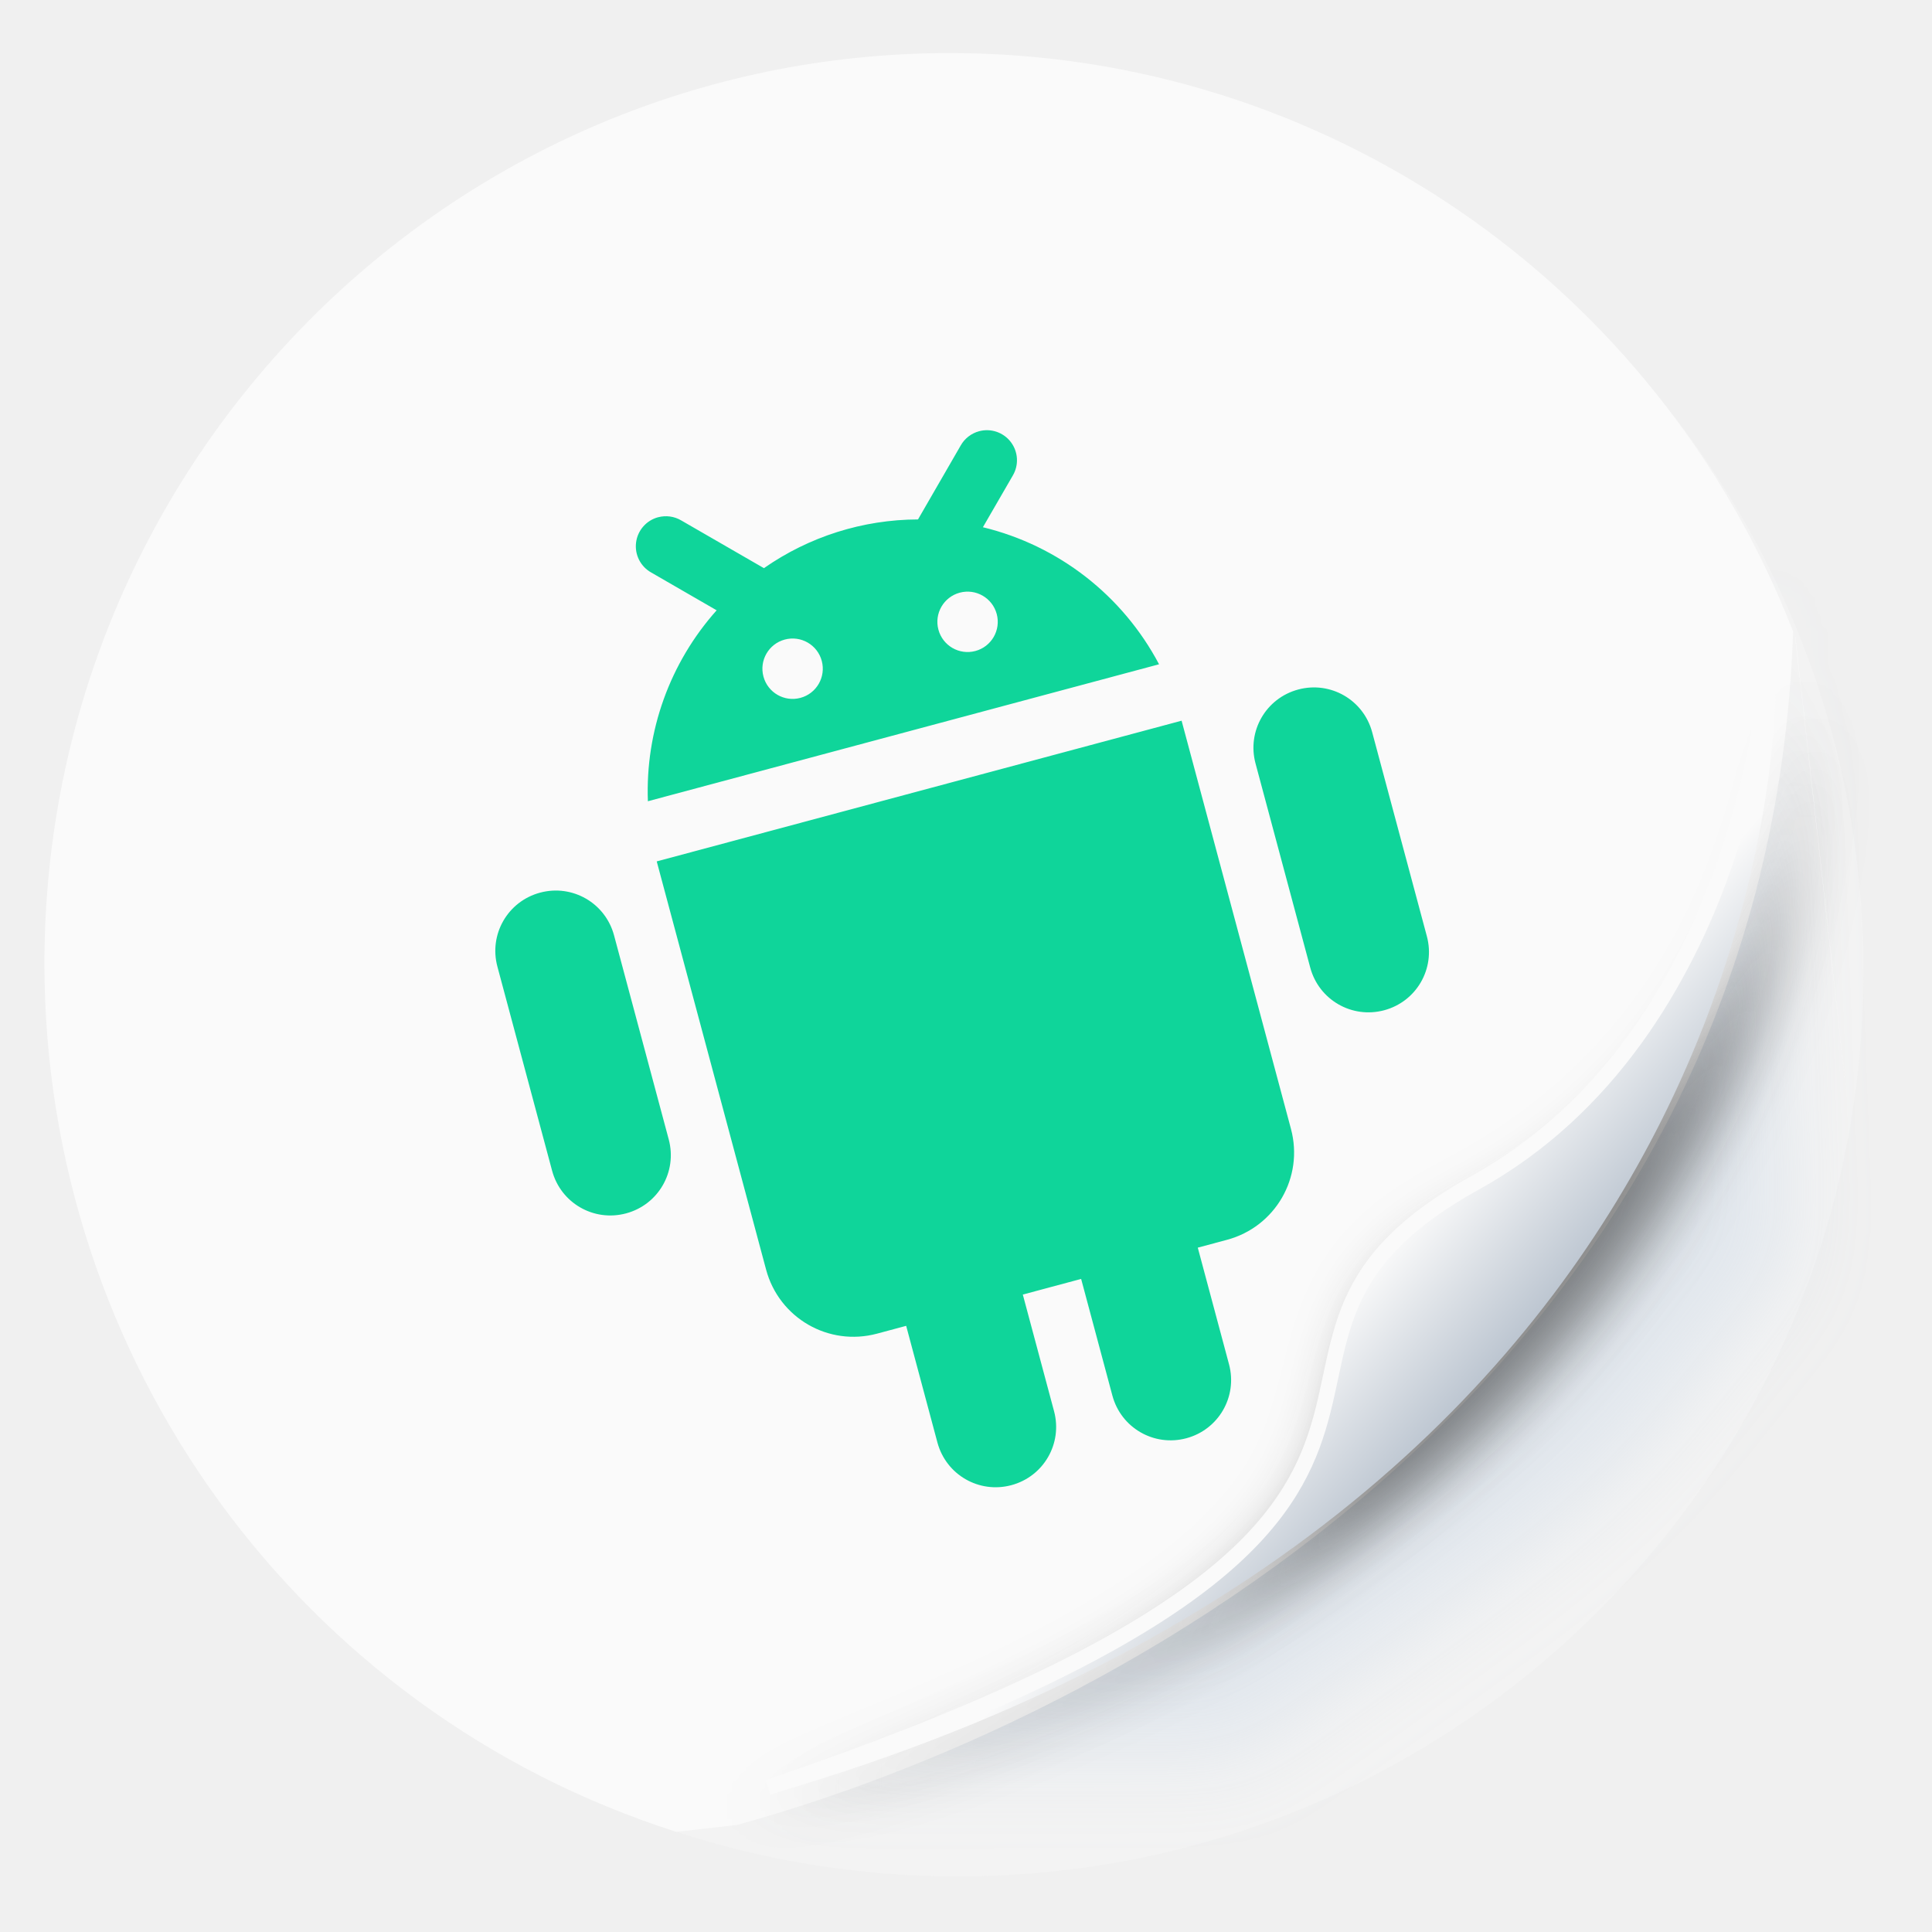
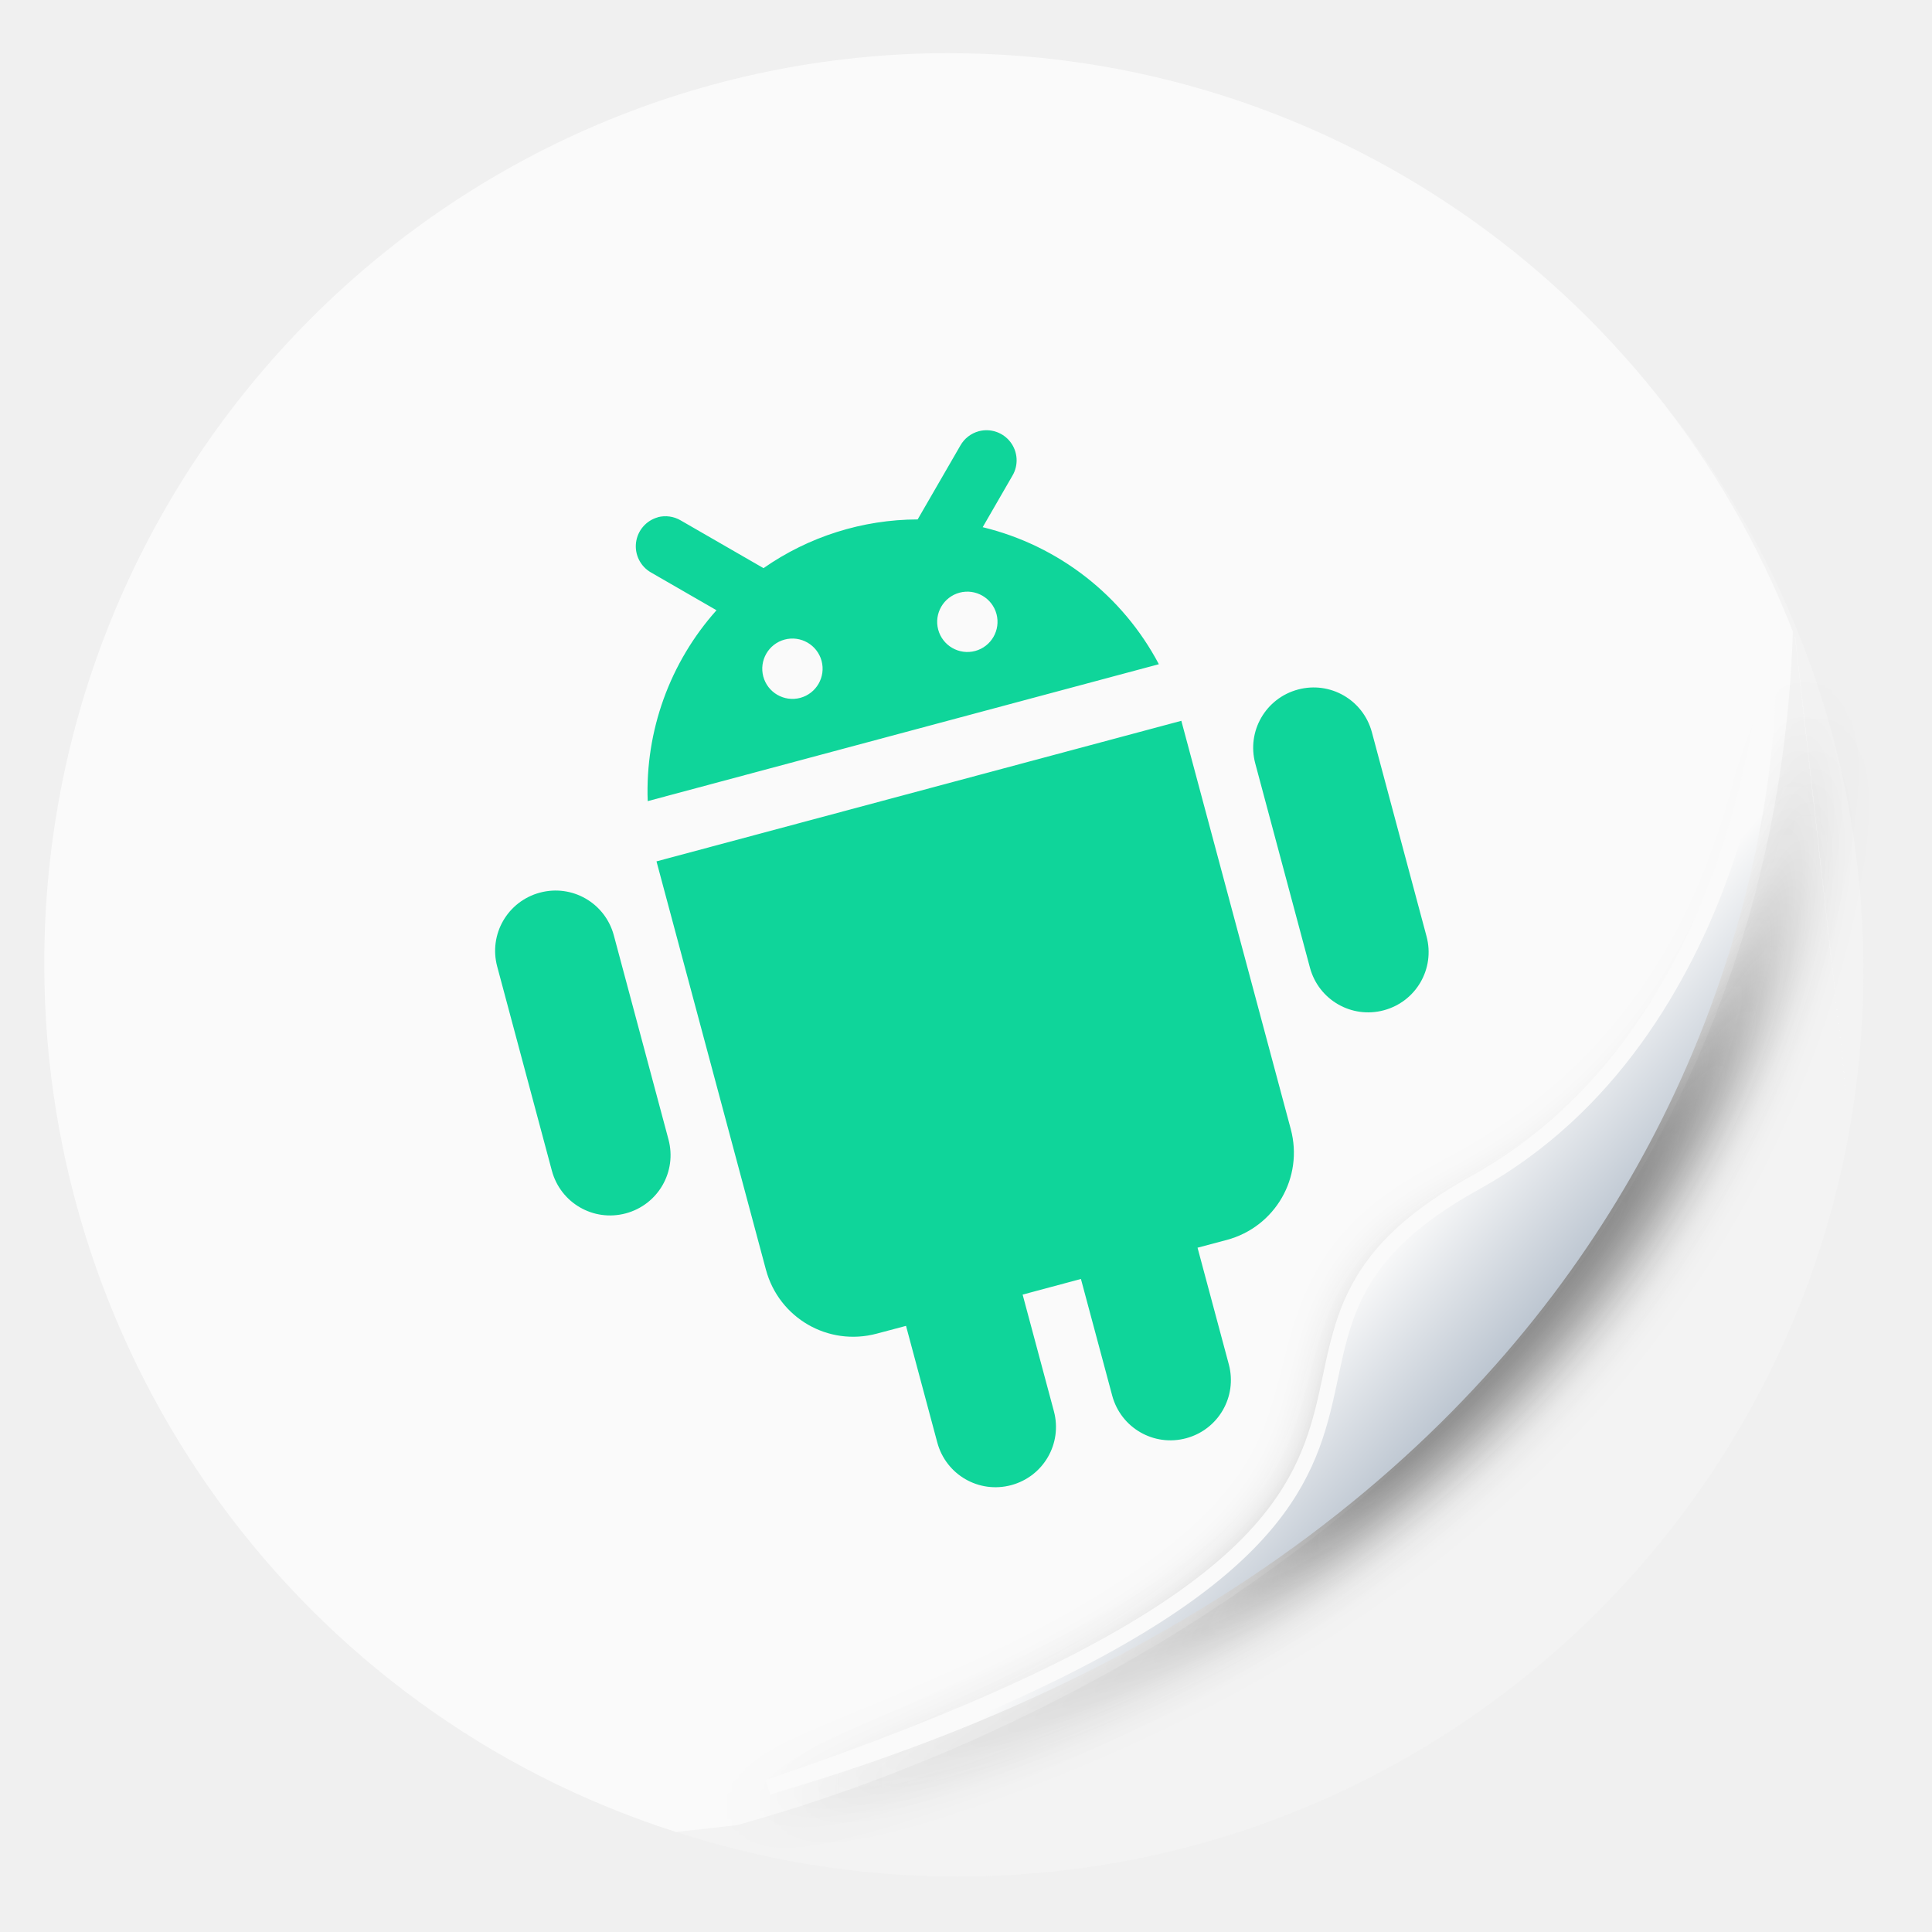
- <svg xmlns="http://www.w3.org/2000/svg" width="64" height="64" version="1.1">
+ <svg xmlns="http://www.w3.org/2000/svg" width="64" height="64" version="1.1" viewBox="0 0 16.933 16.933">
  <defs>
-     <style type="text/css" />
-     <style type="text/css" />
-     <style type="text/css" />
-     <style type="text/css" />
-     <style type="text/css" />
-     <style type="text/css" />
-     <style type="text/css" />
-     <filter id="filter1066-3" x="-.064" y="-.057" width="1.128" height="1.113" color-interpolation-filters="sRGB">
+     <filter id="filter1066-3-1" x="-.064" y="-.057" width="1.128" height="1.113" color-interpolation-filters="sRGB">
      <feGaussianBlur stdDeviation="0.227" />
    </filter>
-     <linearGradient id="linearGradient1040" x1="80.368" x2="82.141" y1="13.177" y2="14.704" gradientTransform="matrix(3.8684 0 0 3.8684 -386.29 -10.375)" gradientUnits="userSpaceOnUse">
+     <linearGradient id="linearGradient1040-2" x1="80.368" x2="82.141" y1="13.177" y2="14.704" gradientTransform="matrix(1.0235 0 0 1.0235 -72.564 -.93827)" gradientUnits="userSpaceOnUse">
      <stop stop-color="#fafafa" offset="0" />
      <stop stop-color="#90a0b3" offset="1" />
    </linearGradient>
-     <filter id="filter1272" x="-.096" y="-.096" width="1.192" height="1.192" color-interpolation-filters="sRGB">
-       <feGaussianBlur stdDeviation="0.398" />
-     </filter>
  </defs>
-   <g transform="translate(121 1.1499)">
-     <circle cx="-89.271" cy="31.007" r="30" color="#000000" fill="#f3f3f3" />
-     <path transform="matrix(3.3629 0 0 3.6782 -256.4 -17.936)" d="m57.641 9.825c0.816 3.562-6.407 9.597-9.879 10.551l4.69-0.01c4.098-2.626 3.512-2.28 5.435-4.446z" fill="#9cb8d7" filter="url(#filter1272)" opacity=".2" />
-     <path d="m-89.528 0.608a30 30.173 0 0 0-30 30.174 30 30.173 0 0 0 20.932 28.75l2.014-0.228c14.201-3.929 34.19-16.084 34.981-39.535a30 30.173 0 0 0-27.926-19.161zm27.994 19.342 1.684 14.985a30 30.173 0 0 0 0.002-0.008l-1.68-14.959a30 30.173 0 0 0-0.006-0.018z" color="#000000" fill="#fafafa" stroke-width="1.003" />
-     <path transform="matrix(4.1561 0 0 3.9009 -301.46 -16.98)" d="m57.818 9.829s0.054 3.078-2.664 4.541c-2.245 1.208 0.939 2.689-5.86 5.099 8.851-2.575 8.524-9.64 8.524-9.64z" fill="#141414" filter="url(#filter1066-3)" opacity=".3" />
-     <path transform="matrix(4.0385 0 0 3.7631 -294.27 -14.438)" d="m57.818 9.829s0.054 3.078-2.664 4.541c-2.245 1.208 0.939 2.689-5.86 5.099 8.851-2.575 8.524-9.64 8.524-9.64z" fill="#141414" filter="url(#filter1066-3)" opacity=".3" />
-     <path d="m-62.447 20.979s0.207 11.908-10.304 17.566c-8.684 4.675 3.631 10.402-22.669 19.725 34.237-9.96 33.244-37.154 33.244-37.154z" fill="url(#linearGradient1040)" stroke-width="3.868" />
-     <path d="m-62.447 20.979s-0.73 12.1-9.694 17.056c-10.313 5.702 3.754 10.798-23.416 20.025" fill="none" stroke="#fafafa" stroke-width=".512" />
-     <path d="m-61.532 19.95 1.684 14.984a30 30.173 0 0 0 2e-3 -0.008l-1.68-14.959a30 30.173 0 0 0-0.004-0.018h-2e-3z" color="#000000" fill="#fafafa" stroke-width="1.003" />
-     <path d="m-61.532 19.949 1.684 14.985a30 30.173 0 0 0 0.002-0.008l-1.68-14.959a30 30.173 0 0 0-0.006-0.018z" color="#000000" fill="#fafafa" stroke-width="1.003" />
-   </g>
-   <g transform="matrix(3.7796 0 0 3.7796 86.509 6.5083)" fill="#5e4aa6" stroke-width=".265">
-     <g transform="translate(-.0272 .0065001)">
-       <circle cx="-330.35" cy="-328.38" r="0" />
-       <circle cx="-312.11" cy="-326.25" r="0" />
-       <circle cx="-306.02" cy="-333.07" r="0" />
-       <circle cx="-308.84" cy="-326.01" r="0" />
-     </g>
-     <g transform="translate(-.0272 .0065001)">
-       <circle cx="-330.35" cy="-328.38" r="0" />
-       <circle cx="-312.11" cy="-326.25" r="0" />
-       <circle cx="-306.02" cy="-333.07" r="0" />
-       <circle cx="-308.84" cy="-326.01" r="0" />
-     </g>
-     <g transform="translate(-.02705 .0064503)">
-       <circle cx="-330.35" cy="-328.38" r="0" />
-       <circle cx="-312.11" cy="-326.25" r="0" />
-       <circle cx="-306.02" cy="-333.07" r="0" />
-       <circle cx="-308.84" cy="-326.01" r="0" />
-     </g>
-   </g>
-   <style type="text/css">.st0{opacity:0.15;fill:#45413C;}
- 	.st1{fill:#FFE500;}
- 	.st2{fill:#EBCB00;}
- 	.st3{fill:none;stroke:#45413C;stroke-linecap:round;stroke-linejoin:round;stroke-miterlimit:10;}
- 	.st4{fill:#FFAA54;}
- 	.st5{fill:#FF8A14;}
- 	.st6{fill:#FFB0CA;stroke:#45413C;stroke-linecap:round;stroke-linejoin:round;stroke-miterlimit:10;}
- 	.st7{fill:#FF87AF;stroke:#45413C;stroke-linecap:round;stroke-linejoin:round;stroke-miterlimit:10;}
- 	.st8{fill:#FFCC99;}
- 	.st9{fill:#FFFFFF;}
- 	.st10{fill:#F0F0F0;}
- 	.st11{fill:#BF8256;}
- 	.st12{fill:#915E3A;}
- 	.st13{fill:#DEA47A;}
- 	.st14{fill:#F0D5A8;}
- 	.st15{fill:#DEBB7E;}
- 	.st16{fill:#F7E5C6;}
- 	.st17{fill:#FF8A14;stroke:#45413C;stroke-linecap:round;stroke-linejoin:round;stroke-miterlimit:10;}
- 	.st18{fill:#FFF5E3;}
- 	.st19{fill:#FFF48C;}
- 	.st20{fill:#FFFACF;}
- 	.st21{fill:#FFFCE5;}
- 	.st22{fill:#FF87AF;}
- 	.st23{fill:#FFB0CA;}
- 	.st24{fill:#FFE500;stroke:#45413C;stroke-linecap:round;stroke-linejoin:round;stroke-miterlimit:10;}
- 	.st25{fill:#9CEB60;stroke:#45413C;stroke-linecap:round;stroke-linejoin:round;stroke-miterlimit:10;}
- 	.st26{fill:#FFFACF;stroke:#45413C;stroke-linecap:round;stroke-linejoin:round;stroke-miterlimit:10;}
- 	.st27{fill:#00F5BC;stroke:#45413C;stroke-linecap:round;stroke-linejoin:round;stroke-miterlimit:10;}
- 	.st28{fill:#BF8256;stroke:#45413C;stroke-linecap:round;stroke-linejoin:round;stroke-miterlimit:10;}
- 	.st29{fill:#FFE3CF;stroke:#45413C;stroke-linecap:round;stroke-linejoin:round;stroke-miterlimit:10;}
- 	.st30{fill:#FF6242;}
- 	.st31{fill:#FF866E;}
- 	.st32{fill:none;stroke:#E04122;stroke-linecap:round;stroke-linejoin:round;stroke-miterlimit:10;}
- 	.st33{fill:#FFFEF2;stroke:#45413C;stroke-linecap:round;stroke-linejoin:round;stroke-miterlimit:10;}
- 	.st34{fill:#FF6242;stroke:#45413C;stroke-linecap:round;stroke-linejoin:round;stroke-miterlimit:10;}
- 	.st35{fill:#FFA694;}
- 	.st36{fill:#FFFFFF;stroke:#45413C;stroke-linecap:round;stroke-linejoin:round;stroke-miterlimit:10;}
- 	.st37{fill:#FFFEF2;}
- 	.st38{fill:#FF6196;}
- 	.st39{fill:#B89558;}
- 	.st40{fill:none;stroke:#915E3A;stroke-linecap:round;stroke-linejoin:round;stroke-miterlimit:10;}
- 	.st41{fill:#DEBB7E;stroke:#45413C;stroke-linecap:round;stroke-linejoin:round;stroke-miterlimit:10;}
- 	.st42{fill:#6DD627;stroke:#45413C;stroke-linecap:round;stroke-linejoin:round;stroke-miterlimit:10;}
- 	.st43{fill:#E5F8FF;}
- 	.st44{fill:#E8F4FA;}
- 	.st45{fill:#E8F4FA;stroke:#45413C;stroke-linecap:round;stroke-linejoin:round;stroke-miterlimit:10;}
- 	.st46{fill:#FFCCDD;}
- 	.st47{fill:#E5F8FF;stroke:#45413C;stroke-linecap:round;stroke-linejoin:round;stroke-miterlimit:10;}
- 	.st48{fill:#00B8F0;stroke:#45413C;stroke-linecap:round;stroke-linejoin:round;stroke-miterlimit:10;}
- 	.st49{fill:#00B8F0;}
- 	.st50{fill:#4ACFFF;}
- 	.st51{fill:#E04122;}
- 	.st52{fill:#E04122;stroke:#45413C;stroke-linecap:round;stroke-linejoin:round;stroke-miterlimit:10;}
- 	.st53{fill:#87898C;}
- 	.st54{fill:#BDBEC0;}
- 	.st55{fill:#656769;}
- 	.st56{fill:#525252;}
- 	.st57{fill:#FFF48C;stroke:#45413C;stroke-linecap:round;stroke-linejoin:round;stroke-miterlimit:10;}
- 	.st58{fill:#6DD627;}
- 	.st59{fill:#EB6D00;}
- 	.st60{fill:#46B000;}
- 	.st61{fill:#80DDFF;}
- 	.st62{fill:#DAEDF7;}
- 	.st63{fill:#BF8DF2;stroke:#45413C;stroke-linecap:round;stroke-linejoin:round;stroke-miterlimit:10;}
- 	.st64{fill:#9F5AE5;stroke:#45413C;stroke-linecap:round;stroke-linejoin:round;stroke-miterlimit:10;}
- 	.st65{fill:#C8FFA1;}
- 	.st66{fill:#E4FFD1;}
- 	.st67{fill:#9CEB60;}
- 	.st68{fill:#E5FEFF;}
- 	.st69{fill:#B8ECFF;}
- 	.st70{fill:#E0E0E0;stroke:#45413C;stroke-linecap:round;stroke-linejoin:round;stroke-miterlimit:10;}
- 	.st71{fill:#E0E0E0;}
- 	.st72{fill:none;stroke:#4F4B45;stroke-linejoin:round;stroke-miterlimit:10;}
- 	.st73{fill:none;stroke:#4F4B45;stroke-linecap:round;stroke-linejoin:round;stroke-miterlimit:10;}
- 	.st74{fill:#E0366F;stroke:#45413C;stroke-linecap:round;stroke-linejoin:round;stroke-miterlimit:10;}
- 	.st75{fill:none;stroke:#45413C;stroke-miterlimit:10;}
- 	.st76{fill:#FF866E;stroke:#45413C;stroke-linecap:round;stroke-linejoin:round;stroke-miterlimit:10;}
- 	.st77{fill:#45413C;stroke:#45413C;stroke-linecap:round;stroke-linejoin:round;stroke-miterlimit:10;}
- 	.st78{fill:#9F5AE5;}
- 	.st79{fill:#803EC2;}
- 	.st80{fill:#803EC2;stroke:#45413C;stroke-linecap:round;stroke-linejoin:round;stroke-miterlimit:10;}
- 	.st81{fill:#BF8DF2;}
- 	.st82{fill:#FFAA54;stroke:#45413C;stroke-linecap:round;stroke-linejoin:round;stroke-miterlimit:10;}
- 	.st83{fill:none;stroke:#45413C;stroke-linejoin:round;stroke-miterlimit:10;}
- 	.st84{fill:#FFCCDD;stroke:#45413C;stroke-linecap:round;stroke-linejoin:round;stroke-miterlimit:10;}
- 	.st85{fill:#FF6196;stroke:#45413C;stroke-linecap:round;stroke-linejoin:round;stroke-miterlimit:10;}
- 	.st86{fill:#FFE5EE;}
- 	.st87{fill:#F7E5C6;stroke:#45413C;stroke-linecap:round;stroke-linejoin:round;stroke-miterlimit:10;}
- 	.st88{fill:#E5FFF9;}
- 	.st89{fill:none;stroke:#45413C;stroke-width:1.006;stroke-linecap:round;stroke-linejoin:round;stroke-miterlimit:10;}
- 	.st90{fill:#4AEFF7;}
- 	.st91{fill:#A6FBFF;}
- 	.st92{fill:#E5FEFF;stroke:#45413C;stroke-linecap:round;stroke-linejoin:round;stroke-miterlimit:10;}
- 	.st93{fill:#46B000;stroke:#45413C;stroke-linecap:round;stroke-linejoin:round;stroke-miterlimit:10;}
- 	.st94{fill:#FFFFFF;stroke:#45413C;stroke-linejoin:round;stroke-miterlimit:10;}
- 	.st95{fill:#FFFFFF;stroke:#45413C;stroke-miterlimit:10;}
- 	.st96{fill:#009FD9;}
- 	.st97{fill:#00DFEB;}
- 	.st98{fill:#C0DCEB;stroke:#45413C;stroke-linecap:round;stroke-linejoin:round;stroke-miterlimit:10;}
- 	.st99{fill:#00DFEB;stroke:#45413C;stroke-linecap:round;stroke-linejoin:round;stroke-miterlimit:10;}
- 	.st100{fill:#FFE5EE;stroke:#45413C;stroke-linecap:round;stroke-linejoin:round;stroke-miterlimit:10;}
- 	.st101{fill:#8CA4B8;}
- 	.st102{fill:#ADC4D9;}
- 	.st103{fill:#656769;stroke:#45413C;stroke-linecap:round;stroke-linejoin:round;stroke-miterlimit:10;}
- 	.st104{fill:#F0F0F0;stroke:#45413C;stroke-linecap:round;stroke-linejoin:round;stroke-miterlimit:10;}
- 	.st105{fill:#C0DCEB;}
- 	.st106{fill:#45413C;}
- 	.st107{fill:#FFCABF;}
- 	.st108{fill:#87898C;stroke:#45413C;stroke-linecap:round;stroke-linejoin:round;stroke-miterlimit:10;}
- 	.st109{fill:#EBCB00;stroke:#45413C;stroke-linecap:round;stroke-linejoin:round;stroke-miterlimit:10;}</style>
-   <circle cx="-1248.7" cy="-1241.6" r="0" fill="#5e4aa6" />
-   <g transform="matrix(3.7796 0 0 3.7796 -5.9149e-5 -2.9142e-5)" fill="#5e4aa6" stroke-width=".265">
-     <circle cx="-330.38" cy="-328.5" r="0" />
-     <circle cx="-39.462" cy="6.311" r="0" fill-rule="evenodd" />
-     <circle cx="-330.38" cy="-328.5" r="0" image-rendering="optimizeSpeed" />
-   </g>
-   <path d="m21.801 17.134a0.996 0.996 0 0 0-0.229 1.831l2.168 1.252a8.99 8.99 0 0 0-2.278 6.325l16.933-4.537a8.993 8.993 0 0 0-5.835-4.54l0.988-1.708a0.996 0.996 0 0 0-1.114-1.472 0.996 0.996 0 0 0-0.611 0.475l-1.413 2.447a8.96 8.96 0 0 0-5.104 1.614l-2.739-1.581a0.996 0.996 0 0 0-0.766-0.105zm4.196 4.052a1 1 0 0 1 1.225 0.707 1 1 0 0 1-0.707 1.225 1 1 0 0 1-1.225-0.707 1 1 0 0 1 0.707-1.225zm5.796-1.553a1 1 0 0 1 1.225 0.707 1 1 0 0 1-0.707 1.225 1 1 0 0 1-1.225-0.707 1 1 0 0 1 0.707-1.225zm-13.902 9.937c-1.07 0.287-1.701 1.379-1.414 2.45l1.812 6.761c0.287 1.07 1.379 1.701 2.45 1.414 1.07-0.287 1.701-1.379 1.414-2.45l-1.812-6.761c-0.287-1.07-1.379-1.701-2.45-1.414zm3.864-1.035 3.623 13.523c0.43 1.605 2.069 2.551 3.674 2.121l0.966-0.259 1.035 3.864c0.287 1.07 1.379 1.701 2.45 1.414 1.07-0.287 1.701-1.379 1.414-2.45l-1.035-3.864 1.932-0.518 1.035 3.864c0.287 1.07 1.379 1.701 2.45 1.414 1.07-0.287 1.701-1.379 1.414-2.45l-1.035-3.864 0.966-0.259c1.605-0.43 2.551-2.069 2.121-3.674l-3.623-13.523zm21.25-5.694c-1.07 0.287-1.701 1.379-1.414 2.45l1.812 6.761c0.287 1.07 1.379 1.701 2.45 1.414 1.07-0.287 1.701-1.379 1.414-2.45l-1.812-6.761c-0.287-1.07-1.379-1.701-2.45-1.414z" fill="#0fd59a" />
-   <style type="text/css">.st0{opacity:0.15;fill:#45413C;}
- 	.st1{fill:#FFE500;}
- 	.st2{fill:#EBCB00;}
- 	.st3{fill:none;stroke:#45413C;stroke-linecap:round;stroke-linejoin:round;stroke-miterlimit:10;}
- 	.st4{fill:#FFAA54;}
- 	.st5{fill:#FF8A14;}
- 	.st6{fill:#FFB0CA;stroke:#45413C;stroke-linecap:round;stroke-linejoin:round;stroke-miterlimit:10;}
- 	.st7{fill:#FF87AF;stroke:#45413C;stroke-linecap:round;stroke-linejoin:round;stroke-miterlimit:10;}
- 	.st8{fill:#FFCC99;}
- 	.st9{fill:#FFFFFF;}
- 	.st10{fill:#F0F0F0;}
- 	.st11{fill:#BF8256;}
- 	.st12{fill:#915E3A;}
- 	.st13{fill:#DEA47A;}
- 	.st14{fill:#F0D5A8;}
- 	.st15{fill:#DEBB7E;}
- 	.st16{fill:#F7E5C6;}
- 	.st17{fill:#FF8A14;stroke:#45413C;stroke-linecap:round;stroke-linejoin:round;stroke-miterlimit:10;}
- 	.st18{fill:#FFF5E3;}
- 	.st19{fill:#FFF48C;}
- 	.st20{fill:#FFFACF;}
- 	.st21{fill:#FFFCE5;}
- 	.st22{fill:#FF87AF;}
- 	.st23{fill:#FFB0CA;}
- 	.st24{fill:#FFE500;stroke:#45413C;stroke-linecap:round;stroke-linejoin:round;stroke-miterlimit:10;}
- 	.st25{fill:#9CEB60;stroke:#45413C;stroke-linecap:round;stroke-linejoin:round;stroke-miterlimit:10;}
- 	.st26{fill:#FFFACF;stroke:#45413C;stroke-linecap:round;stroke-linejoin:round;stroke-miterlimit:10;}
- 	.st27{fill:#00F5BC;stroke:#45413C;stroke-linecap:round;stroke-linejoin:round;stroke-miterlimit:10;}
- 	.st28{fill:#BF8256;stroke:#45413C;stroke-linecap:round;stroke-linejoin:round;stroke-miterlimit:10;}
- 	.st29{fill:#FFE3CF;stroke:#45413C;stroke-linecap:round;stroke-linejoin:round;stroke-miterlimit:10;}
- 	.st30{fill:#FF6242;}
- 	.st31{fill:#FF866E;}
- 	.st32{fill:none;stroke:#E04122;stroke-linecap:round;stroke-linejoin:round;stroke-miterlimit:10;}
- 	.st33{fill:#FFFEF2;stroke:#45413C;stroke-linecap:round;stroke-linejoin:round;stroke-miterlimit:10;}
- 	.st34{fill:#FF6242;stroke:#45413C;stroke-linecap:round;stroke-linejoin:round;stroke-miterlimit:10;}
- 	.st35{fill:#FFA694;}
- 	.st36{fill:#FFFFFF;stroke:#45413C;stroke-linecap:round;stroke-linejoin:round;stroke-miterlimit:10;}
- 	.st37{fill:#FFFEF2;}
- 	.st38{fill:#FF6196;}
- 	.st39{fill:#B89558;}
- 	.st40{fill:none;stroke:#915E3A;stroke-linecap:round;stroke-linejoin:round;stroke-miterlimit:10;}
- 	.st41{fill:#DEBB7E;stroke:#45413C;stroke-linecap:round;stroke-linejoin:round;stroke-miterlimit:10;}
- 	.st42{fill:#6DD627;stroke:#45413C;stroke-linecap:round;stroke-linejoin:round;stroke-miterlimit:10;}
- 	.st43{fill:#E5F8FF;}
- 	.st44{fill:#E8F4FA;}
- 	.st45{fill:#E8F4FA;stroke:#45413C;stroke-linecap:round;stroke-linejoin:round;stroke-miterlimit:10;}
- 	.st46{fill:#FFCCDD;}
- 	.st47{fill:#E5F8FF;stroke:#45413C;stroke-linecap:round;stroke-linejoin:round;stroke-miterlimit:10;}
- 	.st48{fill:#00B8F0;stroke:#45413C;stroke-linecap:round;stroke-linejoin:round;stroke-miterlimit:10;}
- 	.st49{fill:#00B8F0;}
- 	.st50{fill:#4ACFFF;}
- 	.st51{fill:#E04122;}
- 	.st52{fill:#E04122;stroke:#45413C;stroke-linecap:round;stroke-linejoin:round;stroke-miterlimit:10;}
- 	.st53{fill:#87898C;}
- 	.st54{fill:#BDBEC0;}
- 	.st55{fill:#656769;}
- 	.st56{fill:#525252;}
- 	.st57{fill:#FFF48C;stroke:#45413C;stroke-linecap:round;stroke-linejoin:round;stroke-miterlimit:10;}
- 	.st58{fill:#6DD627;}
- 	.st59{fill:#EB6D00;}
- 	.st60{fill:#46B000;}
- 	.st61{fill:#80DDFF;}
- 	.st62{fill:#DAEDF7;}
- 	.st63{fill:#BF8DF2;stroke:#45413C;stroke-linecap:round;stroke-linejoin:round;stroke-miterlimit:10;}
- 	.st64{fill:#9F5AE5;stroke:#45413C;stroke-linecap:round;stroke-linejoin:round;stroke-miterlimit:10;}
- 	.st65{fill:#C8FFA1;}
- 	.st66{fill:#E4FFD1;}
- 	.st67{fill:#9CEB60;}
- 	.st68{fill:#E5FEFF;}
- 	.st69{fill:#B8ECFF;}
- 	.st70{fill:#E0E0E0;stroke:#45413C;stroke-linecap:round;stroke-linejoin:round;stroke-miterlimit:10;}
- 	.st71{fill:#E0E0E0;}
- 	.st72{fill:none;stroke:#4F4B45;stroke-linejoin:round;stroke-miterlimit:10;}
- 	.st73{fill:none;stroke:#4F4B45;stroke-linecap:round;stroke-linejoin:round;stroke-miterlimit:10;}
- 	.st74{fill:#E0366F;stroke:#45413C;stroke-linecap:round;stroke-linejoin:round;stroke-miterlimit:10;}
- 	.st75{fill:none;stroke:#45413C;stroke-miterlimit:10;}
- 	.st76{fill:#FF866E;stroke:#45413C;stroke-linecap:round;stroke-linejoin:round;stroke-miterlimit:10;}
- 	.st77{fill:#45413C;stroke:#45413C;stroke-linecap:round;stroke-linejoin:round;stroke-miterlimit:10;}
- 	.st78{fill:#9F5AE5;}
- 	.st79{fill:#803EC2;}
- 	.st80{fill:#803EC2;stroke:#45413C;stroke-linecap:round;stroke-linejoin:round;stroke-miterlimit:10;}
- 	.st81{fill:#BF8DF2;}
- 	.st82{fill:#FFAA54;stroke:#45413C;stroke-linecap:round;stroke-linejoin:round;stroke-miterlimit:10;}
- 	.st83{fill:none;stroke:#45413C;stroke-linejoin:round;stroke-miterlimit:10;}
- 	.st84{fill:#FFCCDD;stroke:#45413C;stroke-linecap:round;stroke-linejoin:round;stroke-miterlimit:10;}
- 	.st85{fill:#FF6196;stroke:#45413C;stroke-linecap:round;stroke-linejoin:round;stroke-miterlimit:10;}
- 	.st86{fill:#FFE5EE;}
- 	.st87{fill:#F7E5C6;stroke:#45413C;stroke-linecap:round;stroke-linejoin:round;stroke-miterlimit:10;}
- 	.st88{fill:#E5FFF9;}
- 	.st89{fill:none;stroke:#45413C;stroke-width:1.006;stroke-linecap:round;stroke-linejoin:round;stroke-miterlimit:10;}
- 	.st90{fill:#4AEFF7;}
- 	.st91{fill:#A6FBFF;}
- 	.st92{fill:#E5FEFF;stroke:#45413C;stroke-linecap:round;stroke-linejoin:round;stroke-miterlimit:10;}
- 	.st93{fill:#46B000;stroke:#45413C;stroke-linecap:round;stroke-linejoin:round;stroke-miterlimit:10;}
- 	.st94{fill:#FFFFFF;stroke:#45413C;stroke-linejoin:round;stroke-miterlimit:10;}
- 	.st95{fill:#FFFFFF;stroke:#45413C;stroke-miterlimit:10;}
- 	.st96{fill:#009FD9;}
- 	.st97{fill:#00DFEB;}
- 	.st98{fill:#C0DCEB;stroke:#45413C;stroke-linecap:round;stroke-linejoin:round;stroke-miterlimit:10;}
- 	.st99{fill:#00DFEB;stroke:#45413C;stroke-linecap:round;stroke-linejoin:round;stroke-miterlimit:10;}
- 	.st100{fill:#FFE5EE;stroke:#45413C;stroke-linecap:round;stroke-linejoin:round;stroke-miterlimit:10;}
- 	.st101{fill:#8CA4B8;}
- 	.st102{fill:#ADC4D9;}
- 	.st103{fill:#656769;stroke:#45413C;stroke-linecap:round;stroke-linejoin:round;stroke-miterlimit:10;}
- 	.st104{fill:#F0F0F0;stroke:#45413C;stroke-linecap:round;stroke-linejoin:round;stroke-miterlimit:10;}
- 	.st105{fill:#C0DCEB;}
- 	.st106{fill:#45413C;}
- 	.st107{fill:#FFCABF;}
- 	.st108{fill:#87898C;stroke:#45413C;stroke-linecap:round;stroke-linejoin:round;stroke-miterlimit:10;}
- 	.st109{fill:#EBCB00;stroke:#45413C;stroke-linecap:round;stroke-linejoin:round;stroke-miterlimit:10;}</style>
-   <g fill="#5e4aa6">
-     <g>
-       <circle cx="-1369.7" cy="-1242.7" r="0" />
-       <circle cx="-270.15" cy="22.705" r="0" fill-rule="evenodd" />
-       <circle cx="-1369.7" cy="-1242.7" r="0" image-rendering="optimizeSpeed" />
-     </g>
-     <g transform="matrix(3.7796 0 0 3.7796 -23.642 -34.621)" stroke-width=".265">
-       <circle cx="-322.63" cy="-345.67" r="0" />
-       <circle cx="-31.726" cy="-10.849" r="0" fill-rule="evenodd" />
-       <circle cx="-306.92" cy="-328.72" r="0" />
-     </g>
+   <g transform="translate(2.3718 -1.5025)">
+     <circle cx="6.022" cy="10.011" r="7.938" color="#000000" fill="#f3f3f3" stroke-width=".265" />
+     <path d="m5.954 1.968a7.938 7.983 0 0 0-7.938 7.984 7.938 7.983 0 0 0 5.538 7.607l0.533-0.06c3.757-1.039 9.046-4.256 9.255-10.46a7.938 7.983 0 0 0-7.389-5.07zm7.407 5.118 0.445 3.965a7.938 7.983 0 0 0 5.02e-4 -0.002l-0.444-3.958a7.938 7.983 0 0 0-0.002-0.005z" color="#000000" fill="#fafafa" stroke-width=".265" />
+     <path transform="matrix(1.0996 0 0 1.0321 -50.12 -2.6858)" d="m57.818 9.829s0.054 3.078-2.664 4.541c-2.245 1.208 0.939 2.689-5.86 5.099 8.851-2.575 8.524-9.64 8.524-9.64z" fill="#141414" filter="url(#filter1066-3-1)" opacity=".3" />
+     <path transform="matrix(1.0685 0 0 .99565 -48.217 -2.0133)" d="m57.818 9.829s0.054 3.078-2.664 4.541c-2.245 1.208 0.939 2.689-5.86 5.099 8.851-2.575 8.524-9.64 8.524-9.64z" fill="#141414" filter="url(#filter1066-3-1)" opacity=".3" />
+     <path d="m13.119 7.357s0.055 3.151-2.726 4.648c-2.298 1.237 0.961 2.752-5.998 5.219 9.059-2.635 8.796-9.83 8.796-9.83z" fill="url(#linearGradient1040-2)" stroke-width="1.024" />
+     <path d="m13.119 7.357s-0.193 3.201-2.565 4.513c-2.729 1.509 0.993 2.857-6.196 5.298" fill="none" stroke="#fafafa" stroke-width=".135" />
+     <path d="m13.361 7.085 0.445 3.965a7.938 7.983 0 0 0 5.29e-4 -0.002l-0.444-3.958a7.938 7.983 0 0 0-1e-3 -0.005h-5.29e-4z" color="#000000" fill="#fafafa" stroke-width=".265" />
+     <path d="m13.361 7.085 0.445 3.965a7.938 7.983 0 0 0 5.03e-4 -0.002l-0.444-3.958a7.938 7.983 0 0 0-0.002-0.005z" color="#000000" fill="#fafafa" stroke-width=".265" />
+     <path d="m3.395 6.036a0.264 0.264 0 0 0-0.061 0.484l0.574 0.331a2.379 2.379 0 0 0-0.603 1.673l4.48-1.2a2.379 2.379 0 0 0-1.544-1.201l0.261-0.452a0.264 0.264 0 0 0-0.295-0.389 0.264 0.264 0 0 0-0.162 0.126l-0.374 0.647a2.371 2.371 0 0 0-1.351 0.427l-0.725-0.418a0.264 0.264 0 0 0-0.203-0.028zm1.11 1.072a0.265 0.265 0 0 1 0.324 0.187 0.265 0.265 0 0 1-0.187 0.324 0.265 0.265 0 0 1-0.324-0.187 0.265 0.265 0 0 1 0.187-0.324zm1.533-0.411a0.265 0.265 0 0 1 0.324 0.187 0.265 0.265 0 0 1-0.187 0.324 0.265 0.265 0 0 1-0.324-0.187 0.265 0.265 0 0 1 0.187-0.324zm-3.678 2.629c-0.283 0.076-0.45 0.365-0.374 0.648l0.479 1.789c0.076 0.283 0.365 0.45 0.648 0.374 0.283-0.076 0.45-0.365 0.374-0.648l-0.479-1.789c-0.076-0.283-0.365-0.45-0.648-0.374zm1.022-0.274 0.959 3.578c0.114 0.425 0.547 0.675 0.972 0.561l0.256-0.068 0.274 1.022c0.076 0.283 0.365 0.45 0.648 0.374 0.283-0.076 0.45-0.365 0.374-0.648l-0.274-1.022 0.511-0.137 0.274 1.022c0.076 0.283 0.365 0.45 0.648 0.374 0.283-0.076 0.45-0.365 0.374-0.648l-0.274-1.022 0.256-0.068c0.425-0.114 0.675-0.547 0.561-0.972l-0.959-3.578zm5.622-1.506c-0.283 0.076-0.45 0.365-0.374 0.648l0.479 1.789c0.076 0.283 0.365 0.45 0.648 0.374 0.283-0.076 0.45-0.365 0.374-0.648l-0.479-1.789c-0.076-0.283-0.365-0.45-0.648-0.374z" fill="#0fd59a" stroke-width=".265" />
  </g>
</svg>
